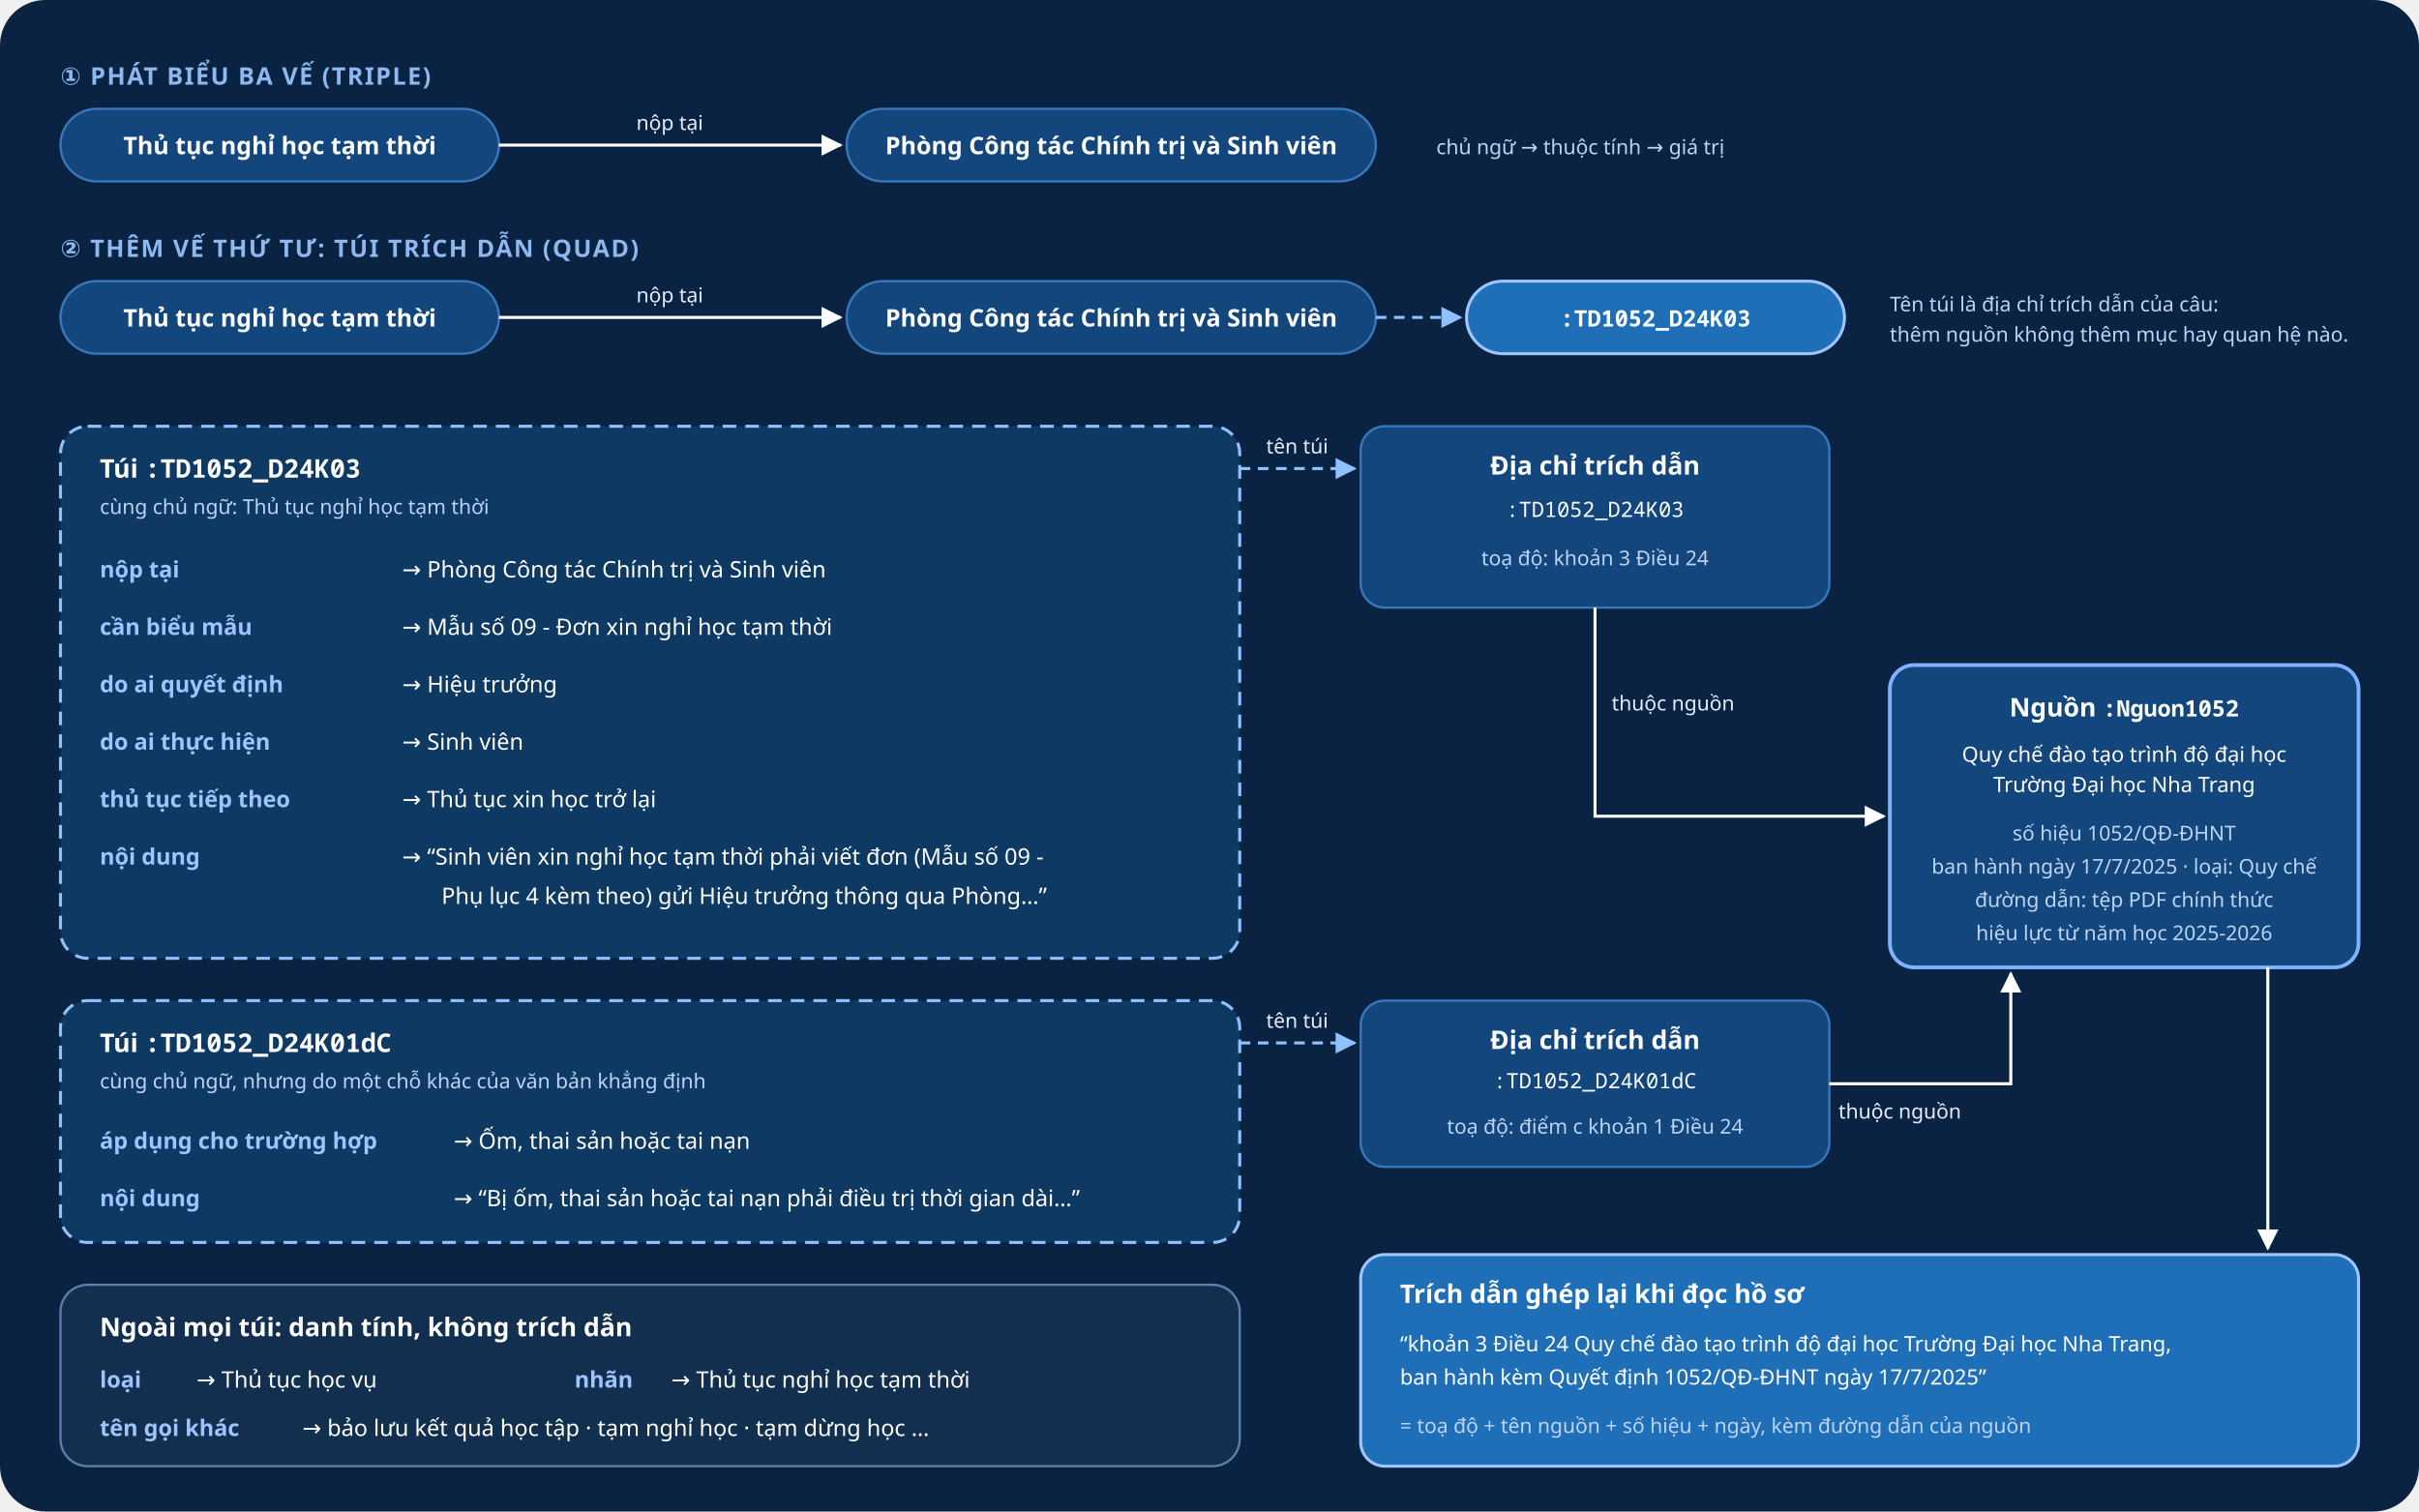
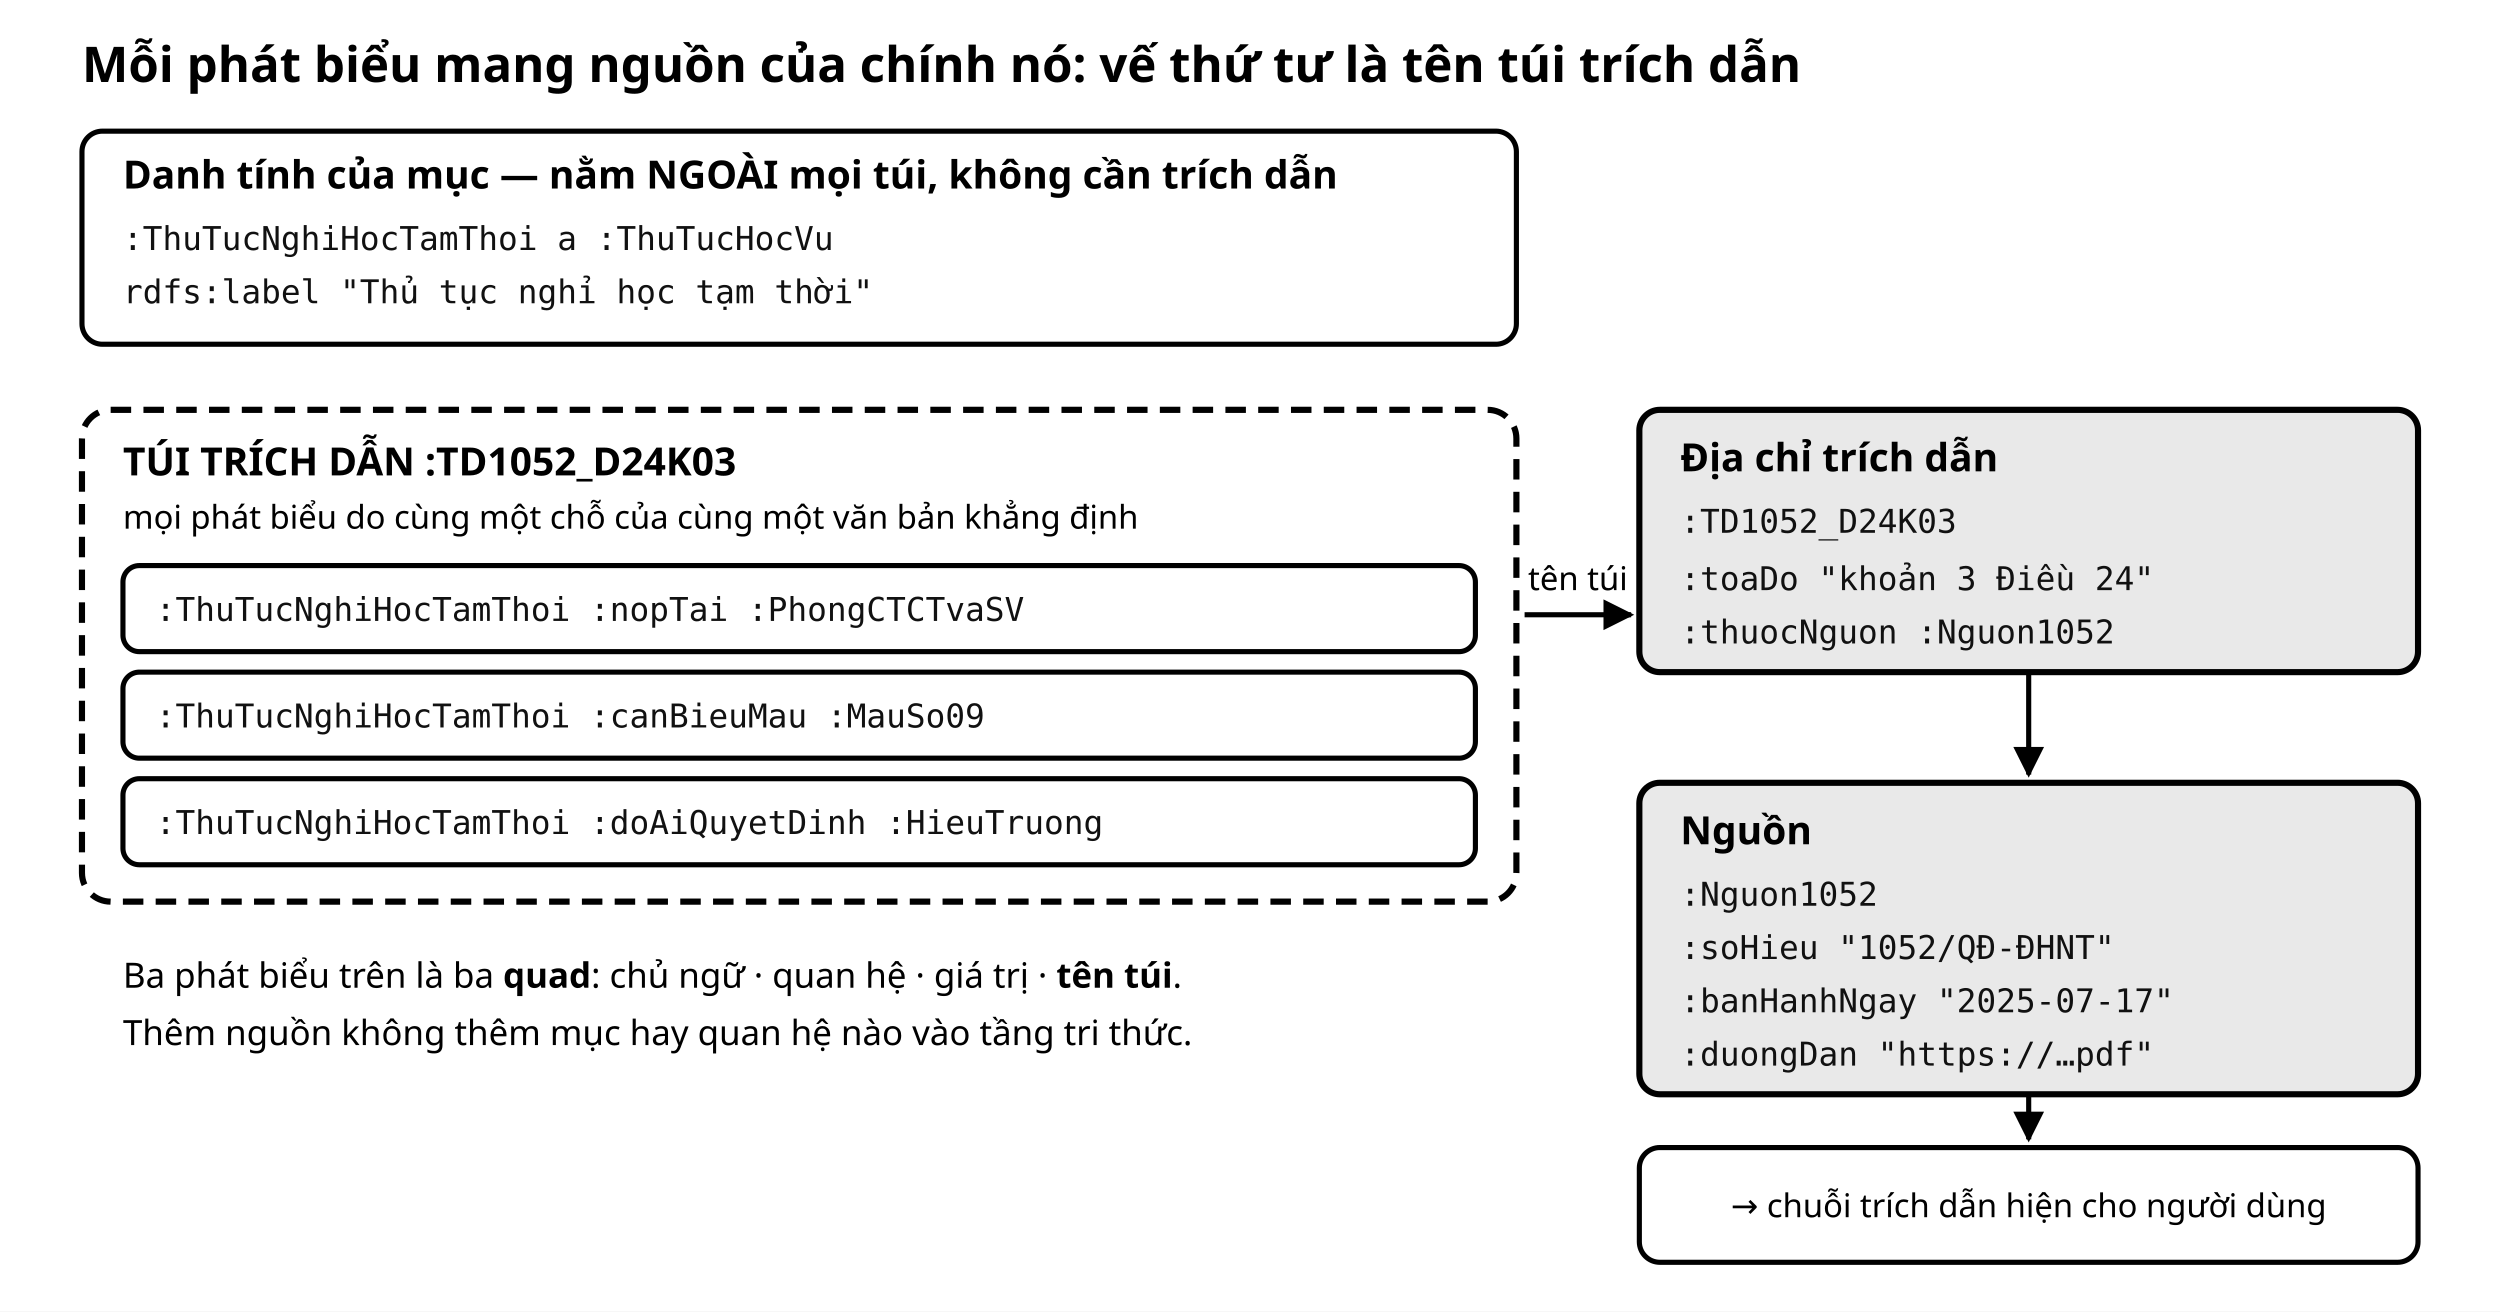
- <svg xmlns="http://www.w3.org/2000/svg" width="1600" height="1000" viewBox="0 0 1600 1000" font-family="Noto Sans, sans-serif">
+ <svg xmlns="http://www.w3.org/2000/svg" width="1220" height="640" viewBox="0 0 1220 640" font-family="Noto Sans, DejaVu Sans, sans-serif">
  <defs>
-     <marker id="mui" viewBox="0 0 10 10" refX="9" refY="5" markerWidth="7" markerHeight="7" orient="auto-start-reverse">
-       <path d="M0 0 L10 5 L0 10 z" fill="#ffffff" />
-     </marker>
-     <marker id="muixanh" viewBox="0 0 10 10" refX="9" refY="5" markerWidth="7" markerHeight="7" orient="auto-start-reverse">
-       <path d="M0 0 L10 5 L0 10 z" fill="#8fc1ff" />
+     <marker id="mui" viewBox="0 0 10 10" refX="9" refY="5" markerWidth="6" markerHeight="6" orient="auto-start-reverse">
+       <path d="M0 0 L10 5 L0 10 z" fill="#000000" />
    </marker>
    <style>
-       .khoi { fill: #12467d; stroke: #3a78bd; stroke-width: 1.5; }
-       .tui { fill: #0e3963; stroke: #8fc1ff; stroke-width: 2; stroke-dasharray: 9 6; }
-       .ngoai { fill: #132f4f; stroke: #5c7fae; stroke-width: 1.5; }
-       .vien { fill: #1f6fb8; stroke: #9ec5ff; stroke-width: 2; }
-       .tieu { fill: #8fb8ef; font-size: 16px; font-weight: 700; letter-spacing: 1px; }
-       .ten { fill: #ffffff; font-size: 17px; font-weight: 700; }
-       .giua { text-anchor: middle; }
-       .phu { fill: #bcd4f5; font-size: 13.5px; }
-       .tt { fill: #9ec5ff; font-size: 15px; font-weight: 700; }
-       .gt { fill: #ffffff; font-size: 15px; }
-       .ma { font-family: "Noto Sans Mono", "DejaVu Sans Mono", monospace; }
-       .nhan { fill: #e3edff; font-size: 13.5px; }
-       .di { stroke: #ffffff; stroke-width: 2; fill: none; marker-end: url(#mui); }
-       .ve { stroke: #8fc1ff; stroke-width: 2; fill: none; stroke-dasharray: 7 5; marker-end: url(#muixanh); }
+       .o    { fill: #ffffff; stroke: #000000; stroke-width: 2.5; }
+       .odam { fill: #e9e9e9; stroke: #000000; stroke-width: 3; }
+       .tui  { fill: #ffffff; stroke: #000000; stroke-width: 3; stroke-dasharray: 10 6; }
+       .tieu { fill: #000000; font-size: 19px; font-weight: 700; }
+       .tt   { fill: #000000; font-size: 17px; }
+       .ma   { fill: #111111; font-size: 16px; font-family: "DejaVu Sans Mono", monospace; }
+       .mui  { stroke: #000000; stroke-width: 2.5; fill: none; marker-end: url(#mui); }
+       .nhan { fill: #000000; font-size: 16px; }
    </style>
  </defs>
-   <rect width="1600" height="1000" rx="30" fill="#0a2342" />
-   <text x="40" y="56" class="tieu">① PHÁT BIỂU BA VẾ (TRIPLE)</text>
-   <rect x="40" y="72" width="290" height="48" rx="24" class="khoi" />
-   <text x="185" y="102" class="ten giua" style="font-size: 16px">Thủ tục nghỉ học tạm thời</text>
-   <path class="di" d="M330 96 H556" />
-   <text x="443" y="86" class="nhan giua">nộp tại</text>
-   <rect x="560" y="72" width="350" height="48" rx="24" class="khoi" />
-   <text x="735" y="102" class="ten giua" style="font-size: 16px">Phòng Công tác Chính trị và Sinh viên</text>
-   <text x="950" y="102" class="phu">chủ ngữ → thuộc tính → giá trị</text>
-   <text x="40" y="170" class="tieu">② THÊM VẾ THỨ TƯ: TÚI TRÍCH DẪN (QUAD)</text>
-   <rect x="40" y="186" width="290" height="48" rx="24" class="khoi" />
-   <text x="185" y="216" class="ten giua" style="font-size: 16px">Thủ tục nghỉ học tạm thời</text>
-   <path class="di" d="M330 210 H556" />
-   <text x="443" y="200" class="nhan giua">nộp tại</text>
-   <rect x="560" y="186" width="350" height="48" rx="24" class="khoi" />
-   <text x="735" y="216" class="ten giua" style="font-size: 16px">Phòng Công tác Chính trị và Sinh viên</text>
-   <path class="ve" d="M910 210 H966" />
-   <rect x="970" y="186" width="250" height="48" rx="24" class="vien" />
-   <text x="1095" y="216" class="ten giua ma" style="font-size: 15px">:TD1052_D24K03</text>
-   <text x="1250" y="206" class="phu">Tên túi là địa chỉ trích dẫn của câu:</text>
-   <text x="1250" y="226" class="phu">thêm nguồn không thêm mục hay quan hệ nào.</text>
-   <rect x="40" y="282" width="780" height="352" rx="18" class="tui" />
-   <text x="66" y="316" class="ten">Túi <tspan class="ma">:TD1052_D24K03</tspan>
-   </text>
-   <text x="66" y="340" class="phu">cùng chủ ngữ: Thủ tục nghỉ học tạm thời</text>
-   <text x="66" y="382" class="tt">nộp tại</text>
-   <text x="266" y="382" class="gt">→  Phòng Công tác Chính trị và Sinh viên</text>
-   <text x="66" y="420" class="tt">cần biểu mẫu</text>
-   <text x="266" y="420" class="gt">→  Mẫu số 09 - Đơn xin nghỉ học tạm thời</text>
-   <text x="66" y="458" class="tt">do ai quyết định</text>
-   <text x="266" y="458" class="gt">→  Hiệu trưởng</text>
-   <text x="66" y="496" class="tt">do ai thực hiện</text>
-   <text x="266" y="496" class="gt">→  Sinh viên</text>
-   <text x="66" y="534" class="tt">thủ tục tiếp theo</text>
-   <text x="266" y="534" class="gt">→  Thủ tục xin học trở lại</text>
-   <text x="66" y="572" class="tt">nội dung</text>
-   <text x="266" y="572" class="gt">→  “Sinh viên xin nghỉ học tạm thời phải viết đơn (Mẫu số 09 -</text>
-   <text x="292" y="598" class="gt">Phụ lục 4 kèm theo) gửi Hiệu trưởng thông qua Phòng…”</text>
-   <rect x="40" y="662" width="780" height="160" rx="18" class="tui" />
-   <text x="66" y="696" class="ten">Túi <tspan class="ma">:TD1052_D24K01dC</tspan>
-   </text>
-   <text x="66" y="720" class="phu">cùng chủ ngữ, nhưng do một chỗ khác của văn bản khẳng định</text>
-   <text x="66" y="760" class="tt">áp dụng cho trường hợp</text>
-   <text x="300" y="760" class="gt">→  Ốm, thai sản hoặc tai nạn</text>
-   <text x="66" y="798" class="tt">nội dung</text>
-   <text x="300" y="798" class="gt">→  “Bị ốm, thai sản hoặc tai nạn phải điều trị thời gian dài…”</text>
-   <rect x="40" y="850" width="780" height="120" rx="18" class="ngoai" />
-   <text x="66" y="884" class="ten">Ngoài mọi túi: danh tính, không trích dẫn</text>
-   <text x="66" y="918" class="tt">loại</text>
-   <text x="130" y="918" class="gt">→  Thủ tục học vụ</text>
-   <text x="380" y="918" class="tt">nhãn</text>
-   <text x="444" y="918" class="gt">→  Thủ tục nghỉ học tạm thời</text>
-   <text x="66" y="950" class="tt">tên gọi khác</text>
-   <text x="200" y="950" class="gt">→  bảo lưu kết quả học tập · tạm nghỉ học · tạm dừng học …</text>
-   <path class="ve" d="M820 310 H896" />
-   <text x="858" y="300" class="nhan giua">tên túi</text>
-   <rect x="900" y="282" width="310" height="120" rx="16" class="khoi" />
-   <text x="1055" y="314" class="ten giua">Địa chỉ trích dẫn</text>
-   <text x="1055" y="342" class="gt giua ma" style="font-size: 14px">:TD1052_D24K03</text>
-   <text x="1055" y="374" class="phu giua">toạ độ: khoản 3 Điều 24</text>
-   <path class="ve" d="M820 690 H896" />
-   <text x="858" y="680" class="nhan giua">tên túi</text>
-   <rect x="900" y="662" width="310" height="110" rx="16" class="khoi" />
-   <text x="1055" y="694" class="ten giua">Địa chỉ trích dẫn</text>
-   <text x="1055" y="720" class="gt giua ma" style="font-size: 14px">:TD1052_D24K01dC</text>
-   <text x="1055" y="750" class="phu giua">toạ độ: điểm c khoản 1 Điều 24</text>
-   <rect x="1250" y="440" width="310" height="200" rx="16" class="khoi" style="stroke: #7fb2ff; stroke-width: 2.5" />
-   <text x="1405" y="474" class="ten giua">Nguồn <tspan class="ma" style="font-size: 15px">:Nguon1052</tspan>
-   </text>
-   <text x="1405" y="504" class="gt giua" style="font-size: 14px">Quy chế đào tạo trình độ đại học</text>
-   <text x="1405" y="524" class="gt giua" style="font-size: 14px">Trường Đại học Nha Trang</text>
-   <text x="1405" y="556" class="phu giua">số hiệu 1052/QĐ-ĐHNT</text>
-   <text x="1405" y="578" class="phu giua">ban hành ngày 17/7/2025 · loại: Quy chế</text>
-   <text x="1405" y="600" class="phu giua">đường dẫn: tệp PDF chính thức</text>
-   <text x="1405" y="622" class="phu giua">hiệu lực từ năm học 2025-2026</text>
-   <path class="di" d="M1055 402 V540 H1246" />
-   <text x="1066" y="470" class="nhan">thuộc nguồn</text>
-   <path class="di" d="M1210 717 H1330 V644" />
-   <text x="1216" y="740" class="nhan">thuộc nguồn</text>
-   <rect x="900" y="830" width="660" height="140" rx="16" class="vien" />
-   <text x="926" y="862" class="ten">Trích dẫn ghép lại khi đọc hồ sơ</text>
-   <text x="926" y="894" class="gt" style="font-size: 14px">“khoản 3 Điều 24 Quy chế đào tạo trình độ đại học Trường Đại học Nha Trang,</text>
-   <text x="926" y="916" class="gt" style="font-size: 14px">ban hành kèm Quyết định 1052/QĐ-ĐHNT ngày 17/7/2025”</text>
-   <text x="926" y="948" class="phu">= toạ độ + tên nguồn + số hiệu + ngày, kèm đường dẫn của nguồn</text>
-   <path class="di" d="M1500 640 V826" />
+   <rect width="1220" height="640" fill="#ffffff" />
+   <text x="40" y="40" style="font-size:24px; font-weight:700">Mỗi phát biểu mang nguồn của chính nó: vế thứ tư là tên túi trích dẫn</text>
+   <rect x="40" y="64" width="700" height="104" rx="10" class="o" />
+   <text x="60" y="92" class="tieu">Danh tính của mục — nằm NGOÀI mọi túi, không cần trích dẫn</text>
+   <text x="60" y="122" class="ma">:ThuTucNghiHocTamThoi  a  :ThuTucHocVu</text>
+   <text x="60" y="148" class="ma">   rdfs:label "Thủ tục nghỉ học tạm thời"</text>
+   <rect x="40" y="200" width="700" height="240" rx="14" class="tui" />
+   <text x="60" y="232" class="tieu">TÚI TRÍCH DẪN  :TD1052_D24K03</text>
+   <text x="60" y="258" class="nhan">mọi phát biểu do cùng một chỗ của cùng một văn bản khẳng định</text>
+   <rect x="60" y="276" width="660" height="42" rx="8" class="o" />
+   <text x="76" y="303" class="ma">:ThuTucNghiHocTamThoi  :nopTai  :PhongCTCTvaSV</text>
+   <rect x="60" y="328" width="660" height="42" rx="8" class="o" />
+   <text x="76" y="355" class="ma">:ThuTucNghiHocTamThoi  :canBieuMau  :MauSo09</text>
+   <rect x="60" y="380" width="660" height="42" rx="8" class="o" />
+   <text x="76" y="407" class="ma">:ThuTucNghiHocTamThoi  :doAiQuyetDinh  :HieuTruong</text>
+   <text x="60" y="482" class="tt">Ba phát biểu trên là ba <tspan font-weight="700">quad</tspan>: chủ ngữ · quan hệ · giá trị · <tspan font-weight="700">tên túi</tspan>.</text>
+   <text x="60" y="510" class="tt">Thêm nguồn không thêm mục hay quan hệ nào vào tầng tri thức.</text>
+   <rect x="800" y="200" width="380" height="128" rx="10" class="odam" />
+   <text x="820" y="230" class="tieu">Địa chỉ trích dẫn</text>
+   <text x="820" y="260" class="ma">:TD1052_D24K03</text>
+   <text x="820" y="288" class="ma">  :toaDo "khoản 3 Điều 24"</text>
+   <text x="820" y="314" class="ma">  :thuocNguon :Nguon1052</text>
+   <rect x="800" y="382" width="380" height="152" rx="10" class="odam" />
+   <text x="820" y="412" class="tieu">Nguồn</text>
+   <text x="820" y="442" class="ma">:Nguon1052</text>
+   <text x="820" y="468" class="ma">  :soHieu "1052/QĐ-ĐHNT"</text>
+   <text x="820" y="494" class="ma">  :banHanhNgay "2025-07-17"</text>
+   <text x="820" y="520" class="ma">  :duongDan "https://…pdf"</text>
+   <path class="mui" d="M744 300 H796" />
+   <text x="770" y="288" class="nhan" style="text-anchor:middle">tên túi</text>
+   <path class="mui" d="M990 328 V378" />
+   <path class="mui" d="M990 534 V556" />
+   <rect x="800" y="560" width="380" height="56" rx="10" class="o" />
+   <text x="990" y="594" style="font-size:16px; text-anchor:middle">→ chuỗi trích dẫn hiện cho người dùng</text>
</svg>
